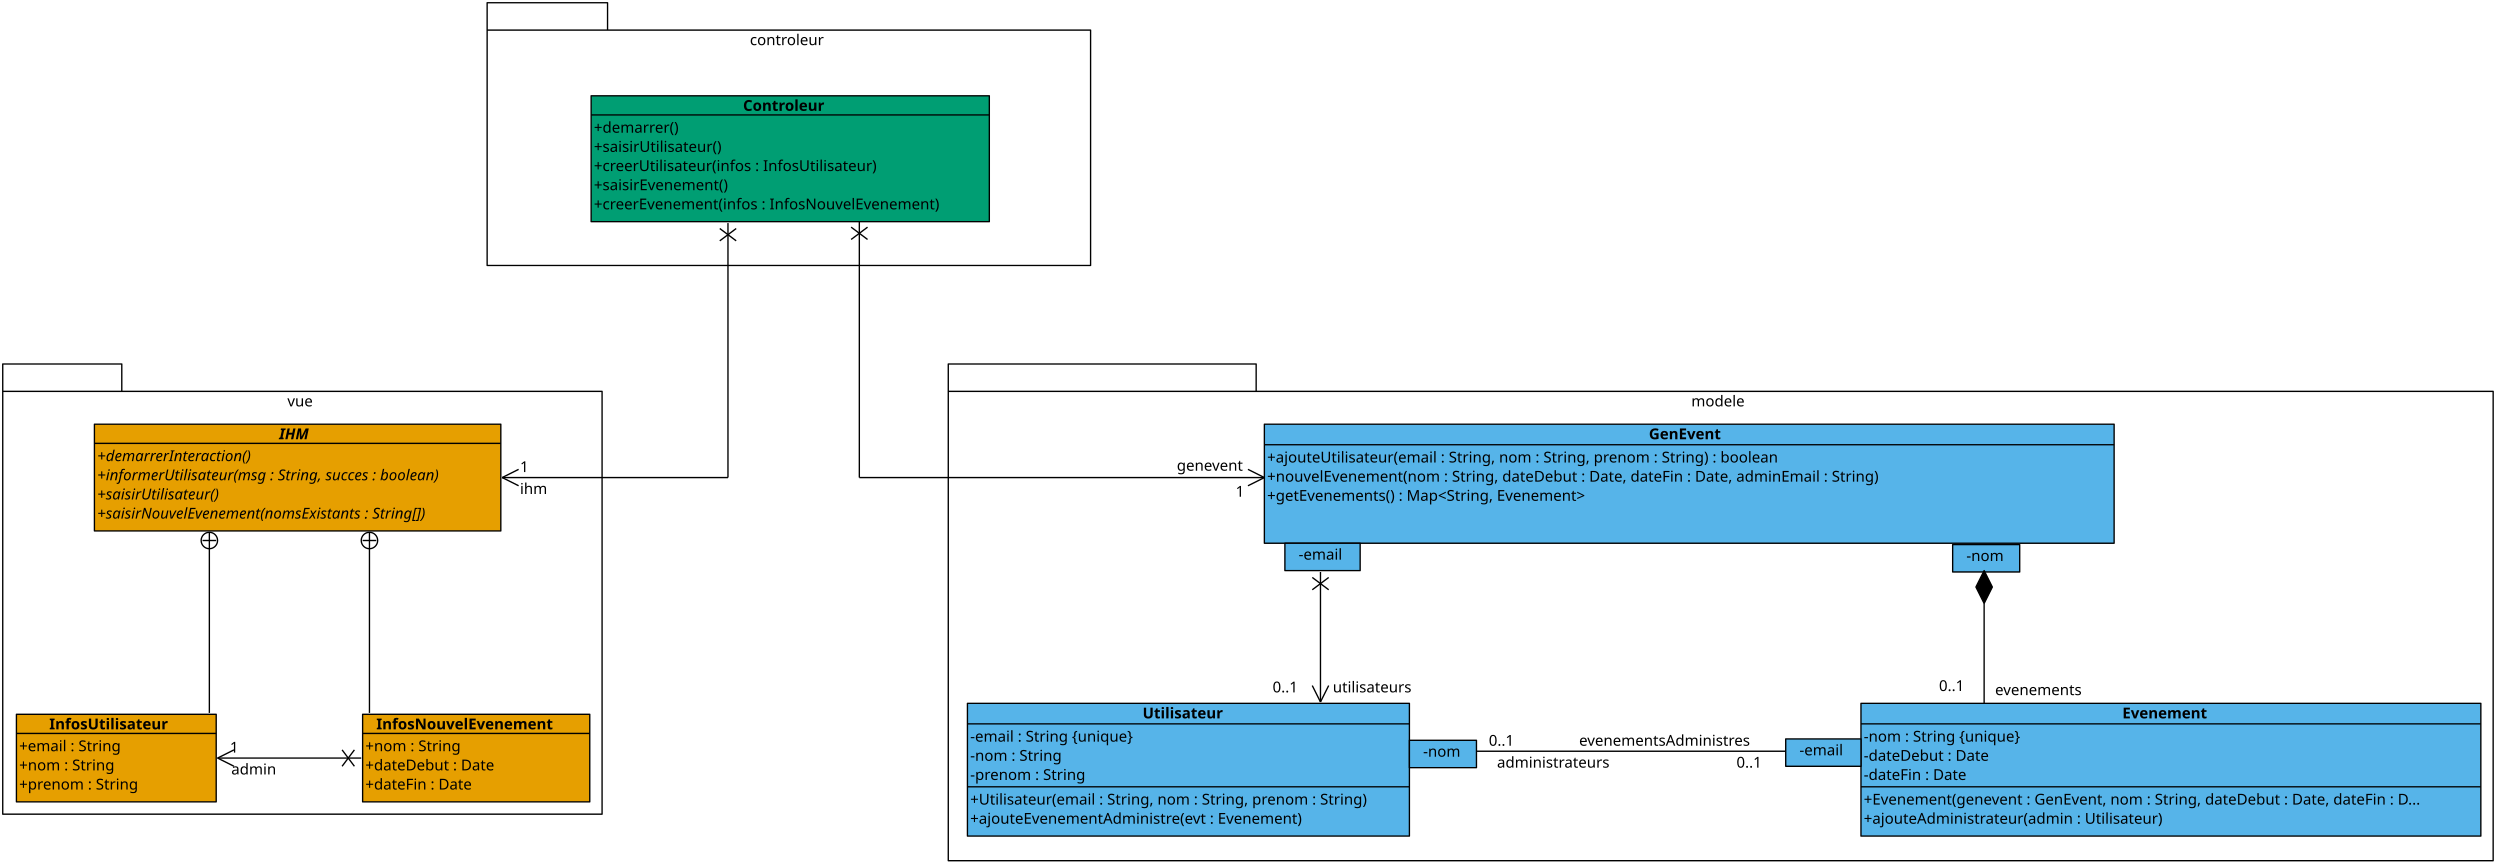
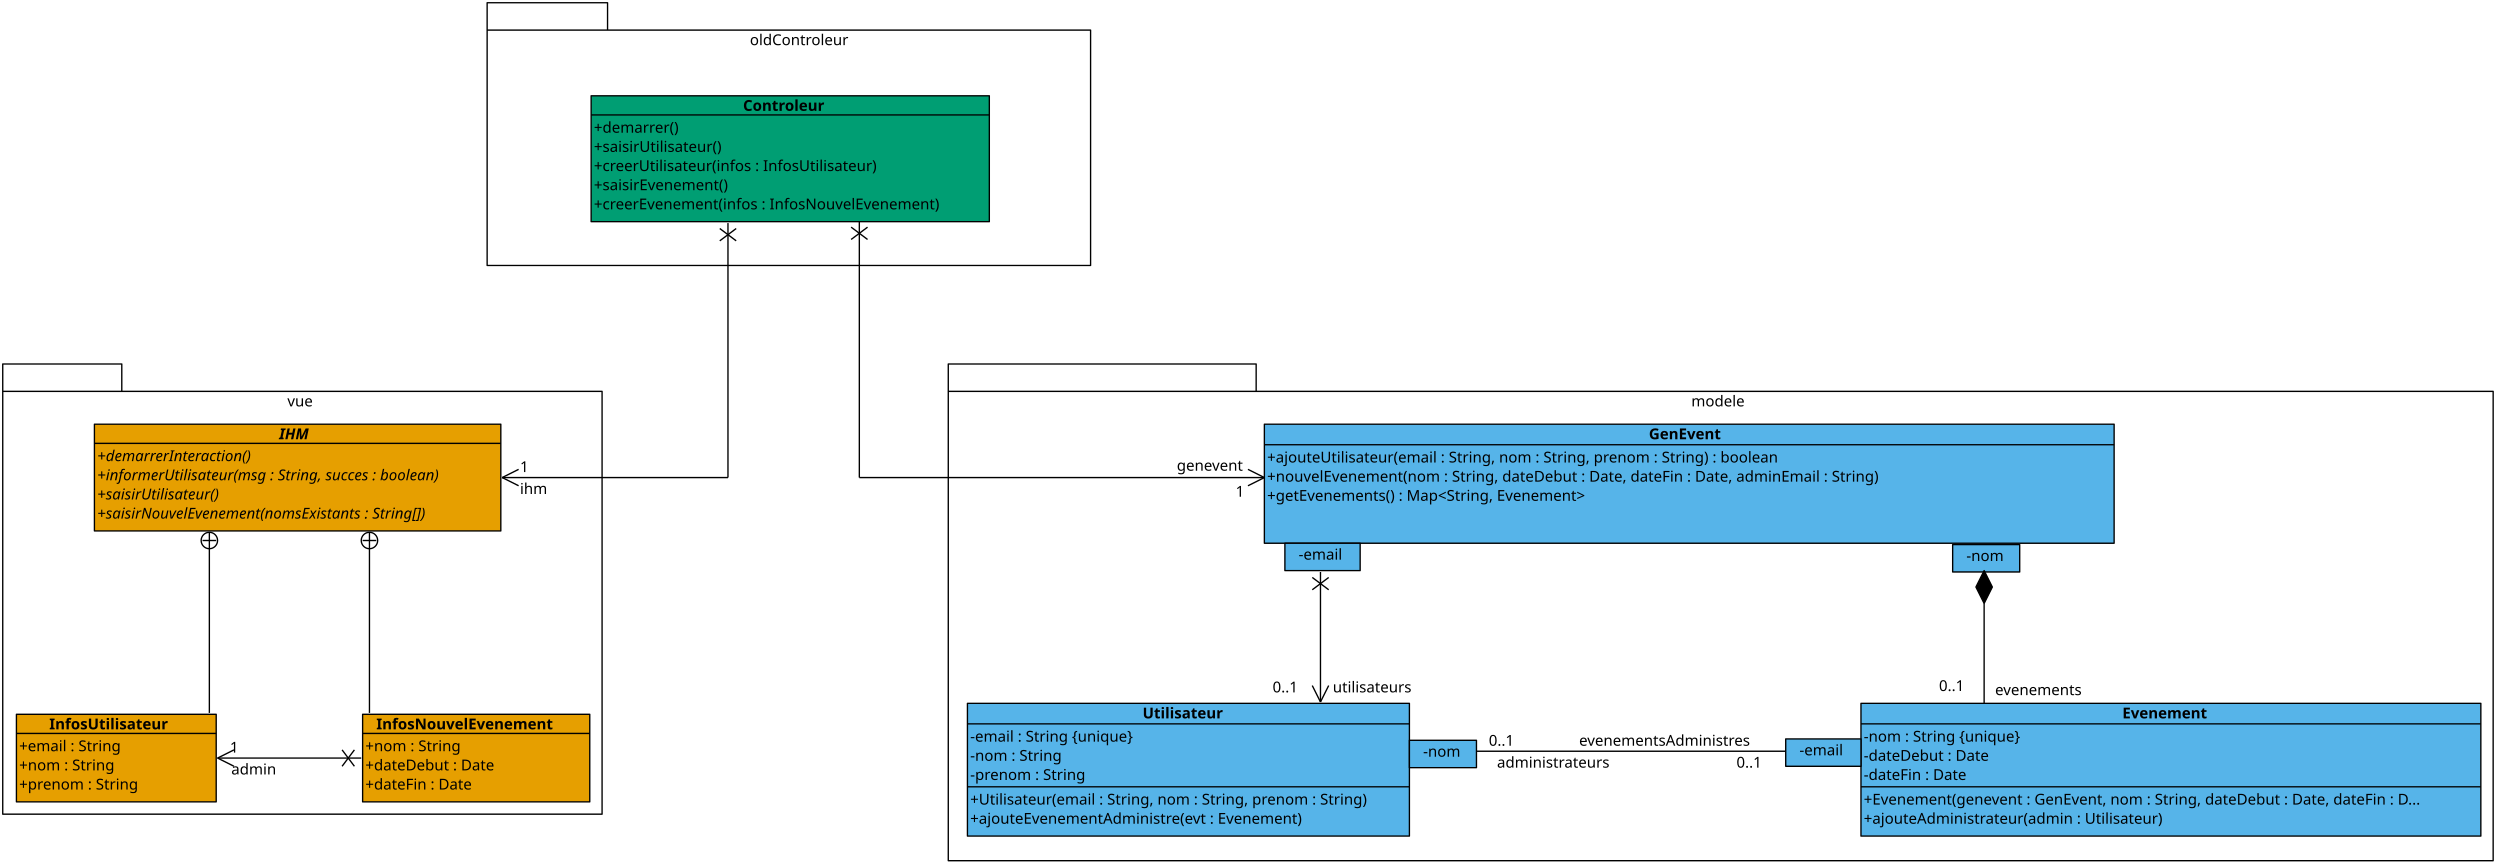
<svg xmlns="http://www.w3.org/2000/svg" fill-opacity="0" color-rendering="auto" color-interpolation="auto" text-rendering="auto" stroke="rgb(0,0,0)" stroke-linecap="square" width="1827" stroke-miterlimit="10" shape-rendering="auto" stroke-opacity="0" fill="rgb(0,0,0)" stroke-dasharray="none" font-weight="normal" stroke-width="1" height="634" font-family="'Dialog'" font-style="normal" stroke-linejoin="miter" font-size="12px" stroke-dashoffset="0" image-rendering="auto">
  <defs id="genericDefs" />
  <g>
    <defs id="defs1">
      <clipPath clipPathUnits="userSpaceOnUse" id="clipPath1">
        <path d="M-7 -7 L1141 -7 L1141 375 L-7 375 L-7 -7 Z" />
      </clipPath>
      <clipPath clipPathUnits="userSpaceOnUse" id="clipPath2">
        <path d="M0 0 L0 344 L1130 344 L1130 0 Z" />
      </clipPath>
      <clipPath clipPathUnits="userSpaceOnUse" id="clipPath3">
        <path d="M-7 -7 L632 -7 L632 98 L-7 98 L-7 -7 Z" />
      </clipPath>
      <clipPath clipPathUnits="userSpaceOnUse" id="clipPath4">
        <path d="M0 0 L0 72 L621 72 L621 0 Z" />
      </clipPath>
      <clipPath clipPathUnits="userSpaceOnUse" id="clipPath5">
        <path d="M0 0 L0 15 L622 15 L622 0 Z" />
      </clipPath>
      <clipPath clipPathUnits="userSpaceOnUse" id="clipPath6">
        <path d="M-7 -7 L334 -7 L334 108 L-7 108 L-7 -7 Z" />
      </clipPath>
      <clipPath clipPathUnits="userSpaceOnUse" id="clipPath7">
        <path d="M0 0 L0 82 L323 82 L323 0 Z" />
      </clipPath>
      <clipPath clipPathUnits="userSpaceOnUse" id="clipPath8">
        <path d="M0 0 L0 15 L324 15 L324 0 Z" />
      </clipPath>
      <clipPath clipPathUnits="userSpaceOnUse" id="clipPath9">
        <path d="M-7 -7 L464 -7 L464 108 L-7 108 L-7 -7 Z" />
      </clipPath>
      <clipPath clipPathUnits="userSpaceOnUse" id="clipPath10">
        <path d="M0 0 L0 82 L453 82 L453 0 Z" />
      </clipPath>
      <clipPath clipPathUnits="userSpaceOnUse" id="clipPath11">
        <path d="M0 0 L0 15 L454 15 L454 0 Z" />
      </clipPath>
      <clipPath clipPathUnits="userSpaceOnUse" id="clipPath12">
        <path d="M-7 -7 L60 -7 L60 31 L-7 31 L-7 -7 Z" />
      </clipPath>
      <clipPath clipPathUnits="userSpaceOnUse" id="clipPath13">
        <path d="M0 0 L0 18 L47 18 L47 0 Z" />
      </clipPath>
      <clipPath clipPathUnits="userSpaceOnUse" id="clipPath14">
        <path d="M-7 -7 L66 -7 L66 31 L-7 31 L-7 -7 Z" />
      </clipPath>
      <clipPath clipPathUnits="userSpaceOnUse" id="clipPath15">
        <path d="M0 0 L0 18 L53 18 L53 0 Z" />
      </clipPath>
      <clipPath clipPathUnits="userSpaceOnUse" id="clipPath16">
        <path d="M-7 -7 L450 -7 L450 341 L-7 341 L-7 -7 Z" />
      </clipPath>
      <clipPath clipPathUnits="userSpaceOnUse" id="clipPath17">
        <path d="M0 0 L0 310 L439 310 L439 0 Z" />
      </clipPath>
      <clipPath clipPathUnits="userSpaceOnUse" id="clipPath18">
        <path d="M-7 -7 L308 -7 L308 89 L-7 89 L-7 -7 Z" />
      </clipPath>
      <clipPath clipPathUnits="userSpaceOnUse" id="clipPath19">
        <path d="M0 0 L0 64 L297 64 L297 0 Z" />
      </clipPath>
      <clipPath clipPathUnits="userSpaceOnUse" id="clipPath20">
        <path d="M0 0 L0 14 L297 14 L297 0 Z" />
      </clipPath>
      <clipPath clipPathUnits="userSpaceOnUse" id="clipPath21">
        <path d="M-7 -7 L453 -7 L453 204 L-7 204 L-7 -7 Z" />
      </clipPath>
      <clipPath clipPathUnits="userSpaceOnUse" id="clipPath22">
        <path d="M0 0 L0 173 L442 173 L442 0 Z" />
      </clipPath>
      <clipPath clipPathUnits="userSpaceOnUse" id="clipPath23">
        <path d="M-7 -7 L157 -7 L157 75 L-7 75 L-7 -7 Z" />
      </clipPath>
      <clipPath clipPathUnits="userSpaceOnUse" id="clipPath24">
        <path d="M0 0 L0 50 L146 50 L146 0 Z" />
      </clipPath>
      <clipPath clipPathUnits="userSpaceOnUse" id="clipPath25">
        <path d="M0 0 L0 14 L146 14 L146 0 Z" />
      </clipPath>
      <clipPath clipPathUnits="userSpaceOnUse" id="clipPath26">
        <path d="M-7 -7 L177 -7 L177 75 L-7 75 L-7 -7 Z" />
      </clipPath>
      <clipPath clipPathUnits="userSpaceOnUse" id="clipPath27">
        <path d="M0 0 L0 50 L166 50 L166 0 Z" />
      </clipPath>
      <clipPath clipPathUnits="userSpaceOnUse" id="clipPath28">
        <path d="M0 0 L0 14 L166 14 L166 0 Z" />
      </clipPath>
      <clipPath clipPathUnits="userSpaceOnUse" id="clipPath29">
        <path d="M-7 -7 L302 -7 L302 103 L-7 103 L-7 -7 Z" />
      </clipPath>
      <clipPath clipPathUnits="userSpaceOnUse" id="clipPath30">
        <path d="M0 0 L0 78 L291 78 L291 0 Z" />
      </clipPath>
      <clipPath clipPathUnits="userSpaceOnUse" id="clipPath31">
        <path d="M0 0 L0 14 L291 14 L291 0 Z" />
      </clipPath>
      <clipPath clipPathUnits="userSpaceOnUse" id="clipPath32">
        <path d="M-7 -7 L93 -7 L93 93 L-7 93 L-7 -7 Z" />
      </clipPath>
      <clipPath clipPathUnits="userSpaceOnUse" id="clipPath33">
        <path d="M0 0 L0 82 L82 82 L82 0 Z" />
      </clipPath>
      <clipPath clipPathUnits="userSpaceOnUse" id="clipPath34">
        <path d="M-7 -7 L53 -7 L53 53 L-7 53 L-7 -7 Z" />
      </clipPath>
      <clipPath clipPathUnits="userSpaceOnUse" id="clipPath35">
        <path d="M0 0 L0 42 L42 42 L42 0 Z" />
      </clipPath>
      <clipPath clipPathUnits="userSpaceOnUse" id="clipPath36">
        <path d="M-7 -7 L67 -7 L67 67 L-7 67 L-7 -7 Z" />
      </clipPath>
      <clipPath clipPathUnits="userSpaceOnUse" id="clipPath37">
        <path d="M0 0 L0 56 L56 56 L56 0 Z" />
      </clipPath>
      <clipPath clipPathUnits="userSpaceOnUse" id="clipPath38">
        <path d="M-7 -7 L51 -7 L51 51 L-7 51 L-7 -7 Z" />
      </clipPath>
      <clipPath clipPathUnits="userSpaceOnUse" id="clipPath39">
        <path d="M0 0 L0 40 L40 40 L40 0 Z" />
      </clipPath>
      <clipPath clipPathUnits="userSpaceOnUse" id="clipPath40">
        <path d="M-7 -7 L119 -7 L119 119 L-7 119 L-7 -7 Z" />
      </clipPath>
      <clipPath clipPathUnits="userSpaceOnUse" id="clipPath41">
        <path d="M0 0 L0 108 L108 108 L108 0 Z" />
      </clipPath>
      <clipPath clipPathUnits="userSpaceOnUse" id="clipPath42">
        <path d="M-7 -7 L165 -7 L165 25 L-7 25 L-7 -7 Z" />
      </clipPath>
      <clipPath clipPathUnits="userSpaceOnUse" id="clipPath43">
        <path d="M0 0 L0 14 L154 14 L154 0 Z" />
      </clipPath>
      <clipPath clipPathUnits="userSpaceOnUse" id="clipPath44">
        <path d="M-7 -7 L99 -7 L99 99 L-7 99 L-7 -7 Z" />
      </clipPath>
      <clipPath clipPathUnits="userSpaceOnUse" id="clipPath45">
        <path d="M0 0 L0 88 L88 88 L88 0 Z" />
      </clipPath>
      <clipPath clipPathUnits="userSpaceOnUse" id="clipPath46">
        <path d="M-7 -7 L84 -7 L84 25 L-7 25 L-7 -7 Z" />
      </clipPath>
      <clipPath clipPathUnits="userSpaceOnUse" id="clipPath47">
        <path d="M0 0 L0 14 L73 14 L73 0 Z" />
      </clipPath>
      <clipPath clipPathUnits="userSpaceOnUse" id="clipPath48">
        <path d="M-7 -7 L38 -7 L38 25 L-7 25 L-7 -7 Z" />
      </clipPath>
      <clipPath clipPathUnits="userSpaceOnUse" id="clipPath49">
        <path d="M0 0 L0 14 L27 14 L27 0 Z" />
      </clipPath>
      <clipPath clipPathUnits="userSpaceOnUse" id="clipPath50">
        <path d="M0 0 L341 0 L341 115 L0 115 L0 0 Z" />
      </clipPath>
      <clipPath clipPathUnits="userSpaceOnUse" id="clipPath51">
        <path d="M0 0 L0 115 L341 115 L341 0 Z" />
      </clipPath>
      <clipPath clipPathUnits="userSpaceOnUse" id="clipPath52">
        <path d="M0 0 L104 0 L104 199 L0 199 L0 0 Z" />
      </clipPath>
      <clipPath clipPathUnits="userSpaceOnUse" id="clipPath53">
        <path d="M0 0 L0 199 L104 199 L104 0 Z" />
      </clipPath>
      <clipPath clipPathUnits="userSpaceOnUse" id="clipPath54">
        <path d="M0 0 L115 0 L115 211 L0 211 L0 0 Z" />
      </clipPath>
      <clipPath clipPathUnits="userSpaceOnUse" id="clipPath55">
        <path d="M0 0 L0 211 L115 211 L115 0 Z" />
      </clipPath>
      <clipPath clipPathUnits="userSpaceOnUse" id="clipPath56">
        <path d="M0 0 L104 0 L104 236 L0 236 L0 0 Z" />
      </clipPath>
      <clipPath clipPathUnits="userSpaceOnUse" id="clipPath57">
        <path d="M0 0 L0 236 L104 236 L104 0 Z" />
      </clipPath>
      <clipPath clipPathUnits="userSpaceOnUse" id="clipPath58">
        <path d="M0 0 L209 0 L209 104 L0 104 L0 0 Z" />
      </clipPath>
      <clipPath clipPathUnits="userSpaceOnUse" id="clipPath59">
        <path d="M0 0 L0 104 L209 104 L209 0 Z" />
      </clipPath>
      <clipPath clipPathUnits="userSpaceOnUse" id="clipPath60">
        <path d="M0 0 L269 0 L269 290 L0 290 L0 0 Z" />
      </clipPath>
      <clipPath clipPathUnits="userSpaceOnUse" id="clipPath61">
        <path d="M0 0 L0 290 L269 290 L269 0 Z" />
      </clipPath>
      <clipPath clipPathUnits="userSpaceOnUse" id="clipPath62">
        <path d="M0 0 L411 0 L411 301 L0 301 L0 0 Z" />
      </clipPath>
      <clipPath clipPathUnits="userSpaceOnUse" id="clipPath63">
        <path d="M0 0 L0 301 L411 301 L411 0 Z" />
      </clipPath>
    </defs>
    <g stroke-linecap="butt" font-size="11px" transform="translate(693,266)" fill-opacity="1" fill="black" text-rendering="geometricPrecision" image-rendering="optimizeQuality" font-family="sans-serif" stroke-linejoin="round" stroke="black" stroke-opacity="1" stroke-miterlimit="0">
      <path fill="none" d="M0 20 L1129 20 L1129 363 L0 363 L0 0 L225 0 L225 20" clip-path="url(#clipPath1)" />
    </g>
    <g font-size="11px" transform="translate(693,286)" fill-opacity="1" fill="black" text-rendering="geometricPrecision" image-rendering="optimizeQuality" font-family="sans-serif" stroke="black" stroke-opacity="1">
      <text x="543" xml:space="preserve" y="11" clip-path="url(#clipPath2)" stroke="none">modele</text>
    </g>
    <g font-size="11px" transform="translate(924,310)" fill-opacity="1" fill="rgb(86,180,233)" text-rendering="geometricPrecision" image-rendering="optimizeQuality" font-family="sans-serif" stroke="rgb(86,180,233)" font-weight="bold" stroke-opacity="1">
      <rect x="0" width="621" height="87" y="0" clip-path="url(#clipPath3)" stroke="none" />
    </g>
    <g fill-opacity="1" text-rendering="geometricPrecision" stroke="black" stroke-linecap="butt" transform="translate(924,310)" stroke-miterlimit="0" stroke-opacity="1" fill="black" font-weight="bold" font-family="sans-serif" stroke-linejoin="round" font-size="11px" image-rendering="optimizeQuality">
      <rect fill="none" x="0" width="621" height="87" y="0" clip-path="url(#clipPath3)" />
      <line y2="15" fill="none" x1="0" clip-path="url(#clipPath3)" x2="621" y1="15" />
    </g>
    <g font-size="11px" transform="matrix(1,0,0,1,924,325)" fill-opacity="1" fill="black" text-rendering="geometricPrecision" image-rendering="optimizeQuality" font-family="sans-serif" stroke="black" stroke-opacity="1">
      <text x="2" xml:space="preserve" y="13" clip-path="url(#clipPath4)" stroke="none">+ajouteUtilisateur(email : String, nom : String, prenom : String) : boolean</text>
    </g>
    <g font-size="11px" transform="matrix(1,0,0,1,924,325)" fill-opacity="1" fill="black" text-rendering="geometricPrecision" image-rendering="optimizeQuality" font-family="sans-serif" stroke="black" stroke-opacity="1">
      <text x="2" xml:space="preserve" y="27" clip-path="url(#clipPath4)" stroke="none">+nouvelEvenement(nom : String, dateDebut : Date, dateFin : Date, adminEmail : String)</text>
    </g>
    <g font-size="11px" transform="matrix(1,0,0,1,924,325)" fill-opacity="1" fill="black" text-rendering="geometricPrecision" image-rendering="optimizeQuality" font-family="sans-serif" stroke="black" stroke-opacity="1">
      <text x="2" xml:space="preserve" y="41" clip-path="url(#clipPath4)" stroke="none">+getEvenements() : Map&lt;String, Evenement&gt;</text>
    </g>
    <g font-size="11px" transform="translate(924,310)" fill-opacity="1" fill="black" text-rendering="geometricPrecision" image-rendering="optimizeQuality" font-family="sans-serif" stroke="black" font-weight="bold" stroke-opacity="1">
      <text x="281" xml:space="preserve" y="11" clip-path="url(#clipPath5)" stroke="none">GenEvent</text>
    </g>
    <g font-size="11px" transform="translate(707,514)" fill-opacity="1" fill="rgb(86,180,233)" text-rendering="geometricPrecision" image-rendering="optimizeQuality" font-family="sans-serif" stroke="rgb(86,180,233)" font-weight="bold" stroke-opacity="1">
      <rect x="0" width="323" height="97" y="0" clip-path="url(#clipPath6)" stroke="none" />
    </g>
    <g fill-opacity="1" text-rendering="geometricPrecision" stroke="black" stroke-linecap="butt" transform="translate(707,514)" stroke-miterlimit="0" stroke-opacity="1" fill="black" font-weight="bold" font-family="sans-serif" stroke-linejoin="round" font-size="11px" image-rendering="optimizeQuality">
      <rect fill="none" x="0" width="323" height="97" y="0" clip-path="url(#clipPath6)" />
      <line y2="15" fill="none" x1="0" clip-path="url(#clipPath6)" x2="323" y1="15" />
    </g>
    <g font-size="11px" transform="matrix(1,0,0,1,707,529)" fill-opacity="1" fill="black" text-rendering="geometricPrecision" image-rendering="optimizeQuality" font-family="sans-serif" stroke="black" stroke-opacity="1">
      <text x="2" xml:space="preserve" y="13" clip-path="url(#clipPath7)" stroke="none">-email : String {unique}</text>
    </g>
    <g font-size="11px" transform="matrix(1,0,0,1,707,529)" fill-opacity="1" fill="black" text-rendering="geometricPrecision" image-rendering="optimizeQuality" font-family="sans-serif" stroke="black" stroke-opacity="1">
      <text x="2" xml:space="preserve" y="27" clip-path="url(#clipPath7)" stroke="none">-nom : String</text>
    </g>
    <g font-size="11px" transform="matrix(1,0,0,1,707,529)" fill-opacity="1" fill="black" text-rendering="geometricPrecision" image-rendering="optimizeQuality" font-family="sans-serif" stroke="black" stroke-opacity="1">
      <text x="2" xml:space="preserve" y="41" clip-path="url(#clipPath7)" stroke="none">-prenom : String</text>
      <line stroke-linecap="butt" clip-path="url(#clipPath7)" fill="none" x1="0" x2="323" y1="46" y2="46" stroke-linejoin="bevel" stroke-miterlimit="0" />
    </g>
    <g font-size="11px" transform="matrix(1,0,0,1,707,529)" fill-opacity="1" fill="black" text-rendering="geometricPrecision" image-rendering="optimizeQuality" font-family="sans-serif" stroke="black" stroke-opacity="1">
      <text x="2" xml:space="preserve" y="59" clip-path="url(#clipPath7)" stroke="none">+Utilisateur(email : String, nom : String, prenom : String)</text>
    </g>
    <g font-size="11px" transform="matrix(1,0,0,1,707,529)" fill-opacity="1" fill="black" text-rendering="geometricPrecision" image-rendering="optimizeQuality" font-family="sans-serif" stroke="black" stroke-opacity="1">
      <text x="2" xml:space="preserve" y="73" clip-path="url(#clipPath7)" stroke="none">+ajouteEvenementAdministre(evt : Evenement)</text>
    </g>
    <g font-size="11px" transform="translate(707,514)" fill-opacity="1" fill="black" text-rendering="geometricPrecision" image-rendering="optimizeQuality" font-family="sans-serif" stroke="black" font-weight="bold" stroke-opacity="1">
      <text x="128" xml:space="preserve" y="11" clip-path="url(#clipPath8)" stroke="none">Utilisateur</text>
    </g>
    <g font-size="11px" transform="translate(1360,514)" fill-opacity="1" fill="rgb(86,180,233)" text-rendering="geometricPrecision" image-rendering="optimizeQuality" font-family="sans-serif" stroke="rgb(86,180,233)" font-weight="bold" stroke-opacity="1">
      <rect x="0" width="453" height="97" y="0" clip-path="url(#clipPath9)" stroke="none" />
    </g>
    <g fill-opacity="1" text-rendering="geometricPrecision" stroke="black" stroke-linecap="butt" transform="translate(1360,514)" stroke-miterlimit="0" stroke-opacity="1" fill="black" font-weight="bold" font-family="sans-serif" stroke-linejoin="round" font-size="11px" image-rendering="optimizeQuality">
      <rect fill="none" x="0" width="453" height="97" y="0" clip-path="url(#clipPath9)" />
      <line y2="15" fill="none" x1="0" clip-path="url(#clipPath9)" x2="453" y1="15" />
    </g>
    <g font-size="11px" transform="matrix(1,0,0,1,1360,529)" fill-opacity="1" fill="black" text-rendering="geometricPrecision" image-rendering="optimizeQuality" font-family="sans-serif" stroke="black" stroke-opacity="1">
      <text x="2" xml:space="preserve" y="13" clip-path="url(#clipPath10)" stroke="none">-nom : String {unique}</text>
    </g>
    <g font-size="11px" transform="matrix(1,0,0,1,1360,529)" fill-opacity="1" fill="black" text-rendering="geometricPrecision" image-rendering="optimizeQuality" font-family="sans-serif" stroke="black" stroke-opacity="1">
      <text x="2" xml:space="preserve" y="27" clip-path="url(#clipPath10)" stroke="none">-dateDebut : Date</text>
    </g>
    <g font-size="11px" transform="matrix(1,0,0,1,1360,529)" fill-opacity="1" fill="black" text-rendering="geometricPrecision" image-rendering="optimizeQuality" font-family="sans-serif" stroke="black" stroke-opacity="1">
      <text x="2" xml:space="preserve" y="41" clip-path="url(#clipPath10)" stroke="none">-dateFin : Date</text>
      <line stroke-linecap="butt" clip-path="url(#clipPath10)" fill="none" x1="0" x2="453" y1="46" y2="46" stroke-linejoin="bevel" stroke-miterlimit="0" />
    </g>
    <g font-size="11px" transform="matrix(1,0,0,1,1360,529)" fill-opacity="1" fill="black" text-rendering="geometricPrecision" image-rendering="optimizeQuality" font-family="sans-serif" stroke="black" stroke-opacity="1">
      <text x="2" xml:space="preserve" y="59" clip-path="url(#clipPath10)" stroke="none">+Evenement(genevent : GenEvent, nom : String, dateDebut : Date, dateFin : D...</text>
    </g>
    <g font-size="11px" transform="matrix(1,0,0,1,1360,529)" fill-opacity="1" fill="black" text-rendering="geometricPrecision" image-rendering="optimizeQuality" font-family="sans-serif" stroke="black" stroke-opacity="1">
      <text x="2" xml:space="preserve" y="73" clip-path="url(#clipPath10)" stroke="none">+ajouteAdministrateur(admin : Utilisateur)</text>
    </g>
    <g font-size="11px" transform="translate(1360,514)" fill-opacity="1" fill="black" text-rendering="geometricPrecision" image-rendering="optimizeQuality" font-family="sans-serif" stroke="black" font-weight="bold" stroke-opacity="1">
      <text x="191" xml:space="preserve" y="11" clip-path="url(#clipPath11)" stroke="none">Evenement</text>
    </g>
    <g font-size="11px" transform="translate(1030,541)" fill-opacity="1" fill="rgb(86,180,233)" text-rendering="geometricPrecision" image-rendering="optimizeQuality" font-family="sans-serif" stroke="rgb(86,180,233)" stroke-opacity="1">
      <rect x="0" width="49" height="20" y="0" clip-path="url(#clipPath12)" stroke="none" />
    </g>
    <g stroke-linecap="butt" font-size="11px" transform="translate(1030,541)" fill-opacity="1" fill="black" text-rendering="geometricPrecision" image-rendering="optimizeQuality" font-family="sans-serif" stroke-linejoin="round" stroke="black" stroke-opacity="1" stroke-miterlimit="0">
      <rect fill="none" x="0" width="49" height="20" y="0" clip-path="url(#clipPath12)" />
    </g>
    <g font-size="11px" transform="translate(1031,542)" fill-opacity="1" fill="black" text-rendering="geometricPrecision" image-rendering="optimizeQuality" font-family="sans-serif" stroke="black" stroke-opacity="1">
      <text x="9" xml:space="preserve" y="11" clip-path="url(#clipPath13)" stroke="none">-nom</text>
    </g>
    <g font-size="11px" transform="translate(1305,540)" fill-opacity="1" fill="rgb(86,180,233)" text-rendering="geometricPrecision" image-rendering="optimizeQuality" font-family="sans-serif" stroke="rgb(86,180,233)" stroke-opacity="1">
      <rect x="0" width="55" height="20" y="0" clip-path="url(#clipPath14)" stroke="none" />
    </g>
    <g stroke-linecap="butt" font-size="11px" transform="translate(1305,540)" fill-opacity="1" fill="black" text-rendering="geometricPrecision" image-rendering="optimizeQuality" font-family="sans-serif" stroke-linejoin="round" stroke="black" stroke-opacity="1" stroke-miterlimit="0">
      <rect fill="none" x="0" width="55" height="20" y="0" clip-path="url(#clipPath14)" />
    </g>
    <g font-size="11px" transform="translate(1306,541)" fill-opacity="1" fill="black" text-rendering="geometricPrecision" image-rendering="optimizeQuality" font-family="sans-serif" stroke="black" stroke-opacity="1">
      <text x="9" xml:space="preserve" y="11" clip-path="url(#clipPath15)" stroke="none">-email</text>
    </g>
    <g font-size="11px" transform="translate(939,397)" fill-opacity="1" fill="rgb(86,180,233)" text-rendering="geometricPrecision" image-rendering="optimizeQuality" font-family="sans-serif" stroke="rgb(86,180,233)" stroke-opacity="1">
      <rect x="0" width="55" height="20" y="0" clip-path="url(#clipPath14)" stroke="none" />
    </g>
    <g stroke-linecap="butt" font-size="11px" transform="translate(939,397)" fill-opacity="1" fill="black" text-rendering="geometricPrecision" image-rendering="optimizeQuality" font-family="sans-serif" stroke-linejoin="round" stroke="black" stroke-opacity="1" stroke-miterlimit="0">
      <rect fill="none" x="0" width="55" height="20" y="0" clip-path="url(#clipPath14)" />
    </g>
    <g font-size="11px" transform="translate(940,398)" fill-opacity="1" fill="black" text-rendering="geometricPrecision" image-rendering="optimizeQuality" font-family="sans-serif" stroke="black" stroke-opacity="1">
      <text x="9" xml:space="preserve" y="11" clip-path="url(#clipPath15)" stroke="none">-email</text>
    </g>
    <g stroke-linecap="butt" font-size="11px" transform="translate(2,266)" fill-opacity="1" fill="black" text-rendering="geometricPrecision" image-rendering="optimizeQuality" font-family="sans-serif" stroke-linejoin="round" stroke="black" stroke-opacity="1" stroke-miterlimit="0">
      <path fill="none" d="M0 20 L438 20 L438 329 L0 329 L0 0 L87 0 L87 20" clip-path="url(#clipPath16)" />
    </g>
    <g font-size="11px" transform="translate(2,286)" fill-opacity="1" fill="black" text-rendering="geometricPrecision" image-rendering="optimizeQuality" font-family="sans-serif" stroke="black" stroke-opacity="1">
      <text x="208" xml:space="preserve" y="11" clip-path="url(#clipPath17)" stroke="none">vue</text>
    </g>
    <g font-size="11px" transform="translate(1427,398)" fill-opacity="1" fill="rgb(86,180,233)" text-rendering="geometricPrecision" image-rendering="optimizeQuality" font-family="sans-serif" stroke="rgb(86,180,233)" stroke-opacity="1">
      <rect x="0" width="49" height="20" y="0" clip-path="url(#clipPath12)" stroke="none" />
    </g>
    <g stroke-linecap="butt" font-size="11px" transform="translate(1427,398)" fill-opacity="1" fill="black" text-rendering="geometricPrecision" image-rendering="optimizeQuality" font-family="sans-serif" stroke-linejoin="round" stroke="black" stroke-opacity="1" stroke-miterlimit="0">
      <rect fill="none" x="0" width="49" height="20" y="0" clip-path="url(#clipPath12)" />
    </g>
    <g font-size="11px" transform="translate(1428,399)" fill-opacity="1" fill="black" text-rendering="geometricPrecision" image-rendering="optimizeQuality" font-family="sans-serif" stroke="black" stroke-opacity="1">
      <text x="9" xml:space="preserve" y="11" clip-path="url(#clipPath13)" stroke="none">-nom</text>
    </g>
    <g font-size="11px" transform="translate(69,310)" fill-opacity="1" fill="rgb(230,159,0)" text-rendering="geometricPrecision" image-rendering="optimizeQuality" font-family="sans-serif" stroke="rgb(230,159,0)" font-weight="bold" stroke-opacity="1">
      <rect x="0" width="297" height="78" y="0" clip-path="url(#clipPath18)" stroke="none" />
    </g>
    <g fill-opacity="1" text-rendering="geometricPrecision" stroke="black" stroke-linecap="butt" transform="translate(69,310)" stroke-miterlimit="0" stroke-opacity="1" fill="black" font-weight="bold" font-family="sans-serif" stroke-linejoin="round" font-size="11px" image-rendering="optimizeQuality">
      <rect fill="none" x="0" width="297" height="78" y="0" clip-path="url(#clipPath18)" />
      <line y2="14" fill="none" x1="0" clip-path="url(#clipPath18)" x2="297" y1="14" />
    </g>
    <g font-size="11px" transform="matrix(1,0,0,1,69,324)" fill-opacity="1" fill="black" text-rendering="geometricPrecision" image-rendering="optimizeQuality" font-family="sans-serif" font-style="italic" stroke="black" stroke-opacity="1">
      <text x="2" xml:space="preserve" y="13" clip-path="url(#clipPath19)" stroke="none">+demarrerInteraction()</text>
    </g>
    <g font-size="11px" transform="matrix(1,0,0,1,69,324)" fill-opacity="1" fill="black" text-rendering="geometricPrecision" image-rendering="optimizeQuality" font-family="sans-serif" font-style="italic" stroke="black" stroke-opacity="1">
      <text x="2" xml:space="preserve" y="27" clip-path="url(#clipPath19)" stroke="none">+informerUtilisateur(msg : String, succes : boolean)</text>
    </g>
    <g font-size="11px" transform="matrix(1,0,0,1,69,324)" fill-opacity="1" fill="black" text-rendering="geometricPrecision" image-rendering="optimizeQuality" font-family="sans-serif" font-style="italic" stroke="black" stroke-opacity="1">
      <text x="2" xml:space="preserve" y="41" clip-path="url(#clipPath19)" stroke="none">+saisirUtilisateur()</text>
    </g>
    <g font-size="11px" transform="matrix(1,0,0,1,69,324)" fill-opacity="1" fill="black" text-rendering="geometricPrecision" image-rendering="optimizeQuality" font-family="sans-serif" font-style="italic" stroke="black" stroke-opacity="1">
      <text x="2" xml:space="preserve" y="55" clip-path="url(#clipPath19)" stroke="none">+saisirNouvelEvenement(nomsExistants : String[])</text>
    </g>
    <g font-size="11px" transform="translate(69,310)" fill-opacity="1" fill="black" text-rendering="geometricPrecision" image-rendering="optimizeQuality" font-family="sans-serif" font-style="italic" stroke="black" font-weight="bold" stroke-opacity="1">
      <text x="135" xml:space="preserve" y="11" clip-path="url(#clipPath20)" stroke="none">IHM</text>
    </g>
    <g stroke-linecap="butt" font-size="11px" transform="translate(356,2)" fill-opacity="1" fill="black" text-rendering="geometricPrecision" image-rendering="optimizeQuality" font-family="sans-serif" stroke-linejoin="round" stroke="black" stroke-opacity="1" stroke-miterlimit="0">
      <path fill="none" d="M0 20 L441 20 L441 192 L0 192 L0 0 L88 0 L88 20" clip-path="url(#clipPath21)" />
    </g>
    <g font-size="11px" transform="translate(356,22)" fill-opacity="1" fill="black" text-rendering="geometricPrecision" image-rendering="optimizeQuality" font-family="sans-serif" stroke="black" stroke-opacity="1">
-       <text x="192" xml:space="preserve" y="11" clip-path="url(#clipPath22)" stroke="none">controleur</text>
+       <text x="192" xml:space="preserve" y="11" clip-path="url(#clipPath22)" stroke="none">oldControleur</text>
    </g>
    <g font-size="11px" transform="translate(12,522)" fill-opacity="1" fill="rgb(230,159,0)" text-rendering="geometricPrecision" image-rendering="optimizeQuality" font-family="sans-serif" stroke="rgb(230,159,0)" font-weight="bold" stroke-opacity="1">
      <rect x="0" width="146" height="64" y="0" clip-path="url(#clipPath23)" stroke="none" />
    </g>
    <g fill-opacity="1" text-rendering="geometricPrecision" stroke="black" stroke-linecap="butt" transform="translate(12,522)" stroke-miterlimit="0" stroke-opacity="1" fill="black" font-weight="bold" font-family="sans-serif" stroke-linejoin="round" font-size="11px" image-rendering="optimizeQuality">
      <rect fill="none" x="0" width="146" height="64" y="0" clip-path="url(#clipPath23)" />
      <line y2="14" fill="none" x1="0" clip-path="url(#clipPath23)" x2="146" y1="14" />
    </g>
    <g font-size="11px" transform="matrix(1,0,0,1,12,536)" fill-opacity="1" fill="black" text-rendering="geometricPrecision" image-rendering="optimizeQuality" font-family="sans-serif" stroke="black" stroke-opacity="1">
      <text x="2" xml:space="preserve" y="13" clip-path="url(#clipPath24)" stroke="none">+email : String</text>
    </g>
    <g font-size="11px" transform="matrix(1,0,0,1,12,536)" fill-opacity="1" fill="black" text-rendering="geometricPrecision" image-rendering="optimizeQuality" font-family="sans-serif" stroke="black" stroke-opacity="1">
      <text x="2" xml:space="preserve" y="27" clip-path="url(#clipPath24)" stroke="none">+nom : String</text>
    </g>
    <g font-size="11px" transform="matrix(1,0,0,1,12,536)" fill-opacity="1" fill="black" text-rendering="geometricPrecision" image-rendering="optimizeQuality" font-family="sans-serif" stroke="black" stroke-opacity="1">
      <text x="2" xml:space="preserve" y="41" clip-path="url(#clipPath24)" stroke="none">+prenom : String</text>
    </g>
    <g font-size="11px" transform="translate(12,522)" fill-opacity="1" fill="black" text-rendering="geometricPrecision" image-rendering="optimizeQuality" font-family="sans-serif" stroke="black" font-weight="bold" stroke-opacity="1">
      <text x="24" xml:space="preserve" y="11" clip-path="url(#clipPath25)" stroke="none">InfosUtilisateur</text>
    </g>
    <g font-size="11px" transform="translate(265,522)" fill-opacity="1" fill="rgb(230,159,0)" text-rendering="geometricPrecision" image-rendering="optimizeQuality" font-family="sans-serif" stroke="rgb(230,159,0)" font-weight="bold" stroke-opacity="1">
      <rect x="0" width="166" height="64" y="0" clip-path="url(#clipPath26)" stroke="none" />
    </g>
    <g fill-opacity="1" text-rendering="geometricPrecision" stroke="black" stroke-linecap="butt" transform="translate(265,522)" stroke-miterlimit="0" stroke-opacity="1" fill="black" font-weight="bold" font-family="sans-serif" stroke-linejoin="round" font-size="11px" image-rendering="optimizeQuality">
      <rect fill="none" x="0" width="166" height="64" y="0" clip-path="url(#clipPath26)" />
      <line y2="14" fill="none" x1="0" clip-path="url(#clipPath26)" x2="166" y1="14" />
    </g>
    <g font-size="11px" transform="matrix(1,0,0,1,265,536)" fill-opacity="1" fill="black" text-rendering="geometricPrecision" image-rendering="optimizeQuality" font-family="sans-serif" stroke="black" stroke-opacity="1">
      <text x="2" xml:space="preserve" y="13" clip-path="url(#clipPath27)" stroke="none">+nom : String</text>
    </g>
    <g font-size="11px" transform="matrix(1,0,0,1,265,536)" fill-opacity="1" fill="black" text-rendering="geometricPrecision" image-rendering="optimizeQuality" font-family="sans-serif" stroke="black" stroke-opacity="1">
      <text x="2" xml:space="preserve" y="27" clip-path="url(#clipPath27)" stroke="none">+dateDebut : Date</text>
    </g>
    <g font-size="11px" transform="matrix(1,0,0,1,265,536)" fill-opacity="1" fill="black" text-rendering="geometricPrecision" image-rendering="optimizeQuality" font-family="sans-serif" stroke="black" stroke-opacity="1">
      <text x="2" xml:space="preserve" y="41" clip-path="url(#clipPath27)" stroke="none">+dateFin : Date</text>
    </g>
    <g font-size="11px" transform="translate(265,522)" fill-opacity="1" fill="black" text-rendering="geometricPrecision" image-rendering="optimizeQuality" font-family="sans-serif" stroke="black" font-weight="bold" stroke-opacity="1">
      <text x="10" xml:space="preserve" y="11" clip-path="url(#clipPath28)" stroke="none">InfosNouvelEvenement</text>
    </g>
    <g font-size="11px" transform="translate(432,70)" fill-opacity="1" fill="rgb(0,158,115)" text-rendering="geometricPrecision" image-rendering="optimizeQuality" font-family="sans-serif" stroke="rgb(0,158,115)" font-weight="bold" stroke-opacity="1">
      <rect x="0" width="291" height="92" y="0" clip-path="url(#clipPath29)" stroke="none" />
    </g>
    <g fill-opacity="1" text-rendering="geometricPrecision" stroke="black" stroke-linecap="butt" transform="translate(432,70)" stroke-miterlimit="0" stroke-opacity="1" fill="black" font-weight="bold" font-family="sans-serif" stroke-linejoin="round" font-size="11px" image-rendering="optimizeQuality">
      <rect fill="none" x="0" width="291" height="92" y="0" clip-path="url(#clipPath29)" />
      <line y2="14" fill="none" x1="0" clip-path="url(#clipPath29)" x2="291" y1="14" />
    </g>
    <g font-size="11px" transform="matrix(1,0,0,1,432,84)" fill-opacity="1" fill="black" text-rendering="geometricPrecision" image-rendering="optimizeQuality" font-family="sans-serif" stroke="black" stroke-opacity="1">
      <text x="2" xml:space="preserve" y="13" clip-path="url(#clipPath30)" stroke="none">+demarrer()</text>
    </g>
    <g font-size="11px" transform="matrix(1,0,0,1,432,84)" fill-opacity="1" fill="black" text-rendering="geometricPrecision" image-rendering="optimizeQuality" font-family="sans-serif" stroke="black" stroke-opacity="1">
      <text x="2" xml:space="preserve" y="27" clip-path="url(#clipPath30)" stroke="none">+saisirUtilisateur()</text>
    </g>
    <g font-size="11px" transform="matrix(1,0,0,1,432,84)" fill-opacity="1" fill="black" text-rendering="geometricPrecision" image-rendering="optimizeQuality" font-family="sans-serif" stroke="black" stroke-opacity="1">
      <text x="2" xml:space="preserve" y="41" clip-path="url(#clipPath30)" stroke="none">+creerUtilisateur(infos : InfosUtilisateur)</text>
    </g>
    <g font-size="11px" transform="matrix(1,0,0,1,432,84)" fill-opacity="1" fill="black" text-rendering="geometricPrecision" image-rendering="optimizeQuality" font-family="sans-serif" stroke="black" stroke-opacity="1">
      <text x="2" xml:space="preserve" y="55" clip-path="url(#clipPath30)" stroke="none">+saisirEvenement()</text>
    </g>
    <g font-size="11px" transform="matrix(1,0,0,1,432,84)" fill-opacity="1" fill="black" text-rendering="geometricPrecision" image-rendering="optimizeQuality" font-family="sans-serif" stroke="black" stroke-opacity="1">
      <text x="2" xml:space="preserve" y="69" clip-path="url(#clipPath30)" stroke="none">+creerEvenement(infos : InfosNouvelEvenement)</text>
    </g>
    <g font-size="11px" transform="translate(432,70)" fill-opacity="1" fill="black" text-rendering="geometricPrecision" image-rendering="optimizeQuality" font-family="sans-serif" stroke="black" font-weight="bold" stroke-opacity="1">
      <text x="111" xml:space="preserve" y="11" clip-path="url(#clipPath31)" stroke="none">Controleur</text>
    </g>
    <g font-size="11px" transform="translate(964,461)" fill-opacity="1" fill="black" text-rendering="geometricPrecision" image-rendering="optimizeQuality" font-family="sans-serif" stroke="black" stroke-opacity="1">
      <text x="10" xml:space="preserve" y="45" clip-path="url(#clipPath33)" stroke="none">utilisateurs</text>
    </g>
    <g font-size="11px" transform="translate(920,481)" fill-opacity="1" fill="black" text-rendering="geometricPrecision" image-rendering="optimizeQuality" font-family="sans-serif" stroke="black" stroke-opacity="1">
      <text x="10" xml:space="preserve" y="25" clip-path="url(#clipPath35)" stroke="none">0..1</text>
    </g>
    <g font-size="11px" transform="translate(159,534)" fill-opacity="1" fill="black" text-rendering="geometricPrecision" image-rendering="optimizeQuality" font-family="sans-serif" stroke="black" stroke-opacity="1">
      <text x="10" xml:space="preserve" y="32" clip-path="url(#clipPath37)" stroke="none">admin</text>
    </g>
    <g font-size="11px" transform="translate(152,526)" fill-opacity="1" fill="black" text-rendering="geometricPrecision" image-rendering="optimizeQuality" font-family="sans-serif" stroke="black" stroke-opacity="1">
      <text x="16" xml:space="preserve" y="24" clip-path="url(#clipPath39)" stroke="none">1</text>
    </g>
    <g font-size="11px" transform="translate(1084,503)" fill-opacity="1" fill="black" text-rendering="geometricPrecision" image-rendering="optimizeQuality" font-family="sans-serif" stroke="black" stroke-opacity="1">
      <text x="10" xml:space="preserve" y="58" clip-path="url(#clipPath41)" stroke="none">administrateurs</text>
    </g>
    <g font-size="11px" transform="translate(1144,534)" fill-opacity="1" fill="black" text-rendering="geometricPrecision" image-rendering="optimizeQuality" font-family="sans-serif" stroke="black" stroke-opacity="1">
      <text x="10" xml:space="preserve" y="11" clip-path="url(#clipPath43)" stroke="none">evenementsAdministres</text>
    </g>
    <g font-size="11px" transform="translate(1078,520)" fill-opacity="1" fill="black" text-rendering="geometricPrecision" image-rendering="optimizeQuality" font-family="sans-serif" stroke="black" stroke-opacity="1">
      <text x="10" xml:space="preserve" y="25" clip-path="url(#clipPath35)" stroke="none">0..1</text>
    </g>
    <g font-size="11px" transform="translate(1259,536)" fill-opacity="1" fill="black" text-rendering="geometricPrecision" image-rendering="optimizeQuality" font-family="sans-serif" stroke="black" stroke-opacity="1">
      <text x="10" xml:space="preserve" y="25" clip-path="url(#clipPath35)" stroke="none">0..1</text>
    </g>
    <g font-size="11px" transform="translate(370,336)" fill-opacity="1" fill="black" text-rendering="geometricPrecision" image-rendering="optimizeQuality" font-family="sans-serif" stroke="black" stroke-opacity="1">
      <text x="10" xml:space="preserve" y="25" clip-path="url(#clipPath35)" stroke="none">ihm</text>
    </g>
    <g font-size="11px" transform="translate(364,321)" fill-opacity="1" fill="black" text-rendering="geometricPrecision" image-rendering="optimizeQuality" font-family="sans-serif" stroke="black" stroke-opacity="1">
      <text x="16" xml:space="preserve" y="24" clip-path="url(#clipPath39)" stroke="none">1</text>
    </g>
    <g font-size="11px" transform="translate(1449,460)" fill-opacity="1" fill="black" text-rendering="geometricPrecision" image-rendering="optimizeQuality" font-family="sans-serif" stroke="black" stroke-opacity="1">
      <text x="9" xml:space="preserve" y="48" clip-path="url(#clipPath45)" stroke="none">evenements</text>
    </g>
    <g font-size="11px" transform="translate(1407,480)" fill-opacity="1" fill="black" text-rendering="geometricPrecision" image-rendering="optimizeQuality" font-family="sans-serif" stroke="black" stroke-opacity="1">
      <text x="10" xml:space="preserve" y="25" clip-path="url(#clipPath35)" stroke="none">0..1</text>
    </g>
    <g font-size="11px" transform="translate(850,333)" fill-opacity="1" fill="black" text-rendering="geometricPrecision" image-rendering="optimizeQuality" font-family="sans-serif" stroke="black" stroke-opacity="1">
      <text x="10" xml:space="preserve" y="11" clip-path="url(#clipPath47)" stroke="none">genevent</text>
    </g>
    <g font-size="11px" transform="translate(893,352)" fill-opacity="1" fill="black" text-rendering="geometricPrecision" image-rendering="optimizeQuality" font-family="sans-serif" stroke="black" stroke-opacity="1">
      <text x="10" xml:space="preserve" y="11" clip-path="url(#clipPath49)" stroke="none">1</text>
    </g>
    <g stroke-linecap="butt" font-size="11px" transform="translate(1023,493)" fill-opacity="1" fill="black" text-rendering="geometricPrecision" image-rendering="optimizeQuality" font-family="sans-serif" stroke-linejoin="round" stroke="black" stroke-opacity="1">
      <line y2="56" fill="none" x1="56" clip-path="url(#clipPath51)" x2="282" y1="56" />
    </g>
    <g stroke-linecap="butt" font-size="11px" transform="translate(915,368)" fill-opacity="1" fill="black" text-rendering="geometricPrecision" image-rendering="optimizeQuality" font-family="sans-serif" stroke-linejoin="round" stroke="black" stroke-opacity="1">
      <line y2="145" fill="none" x1="50" clip-path="url(#clipPath53)" x2="50" y1="50" />
      <line y2="63" fill="none" x1="44" clip-path="url(#clipPath53)" x2="56" y1="54" />
      <line y2="63" fill="none" x1="56" clip-path="url(#clipPath53)" x2="44" y1="54" />
      <line y2="133" fill="none" x1="50" clip-path="url(#clipPath53)" x2="56" y1="145" />
      <line y2="133" fill="none" x1="50" clip-path="url(#clipPath53)" x2="44" y1="145" />
    </g>
    <g stroke-linecap="butt" font-size="11px" transform="translate(1394,362)" fill-opacity="1" fill="black" text-rendering="geometricPrecision" image-rendering="optimizeQuality" font-family="sans-serif" stroke-linejoin="round" stroke="black" stroke-opacity="1">
      <line y2="152" fill="none" x1="56" clip-path="url(#clipPath55)" x2="56" y1="79" />
      <polygon points=" 56 55 50 67 56 79 62 67" clip-path="url(#clipPath55)" stroke="none" />
      <polygon fill="none" points=" 56 55 50 67 56 79 62 67" clip-path="url(#clipPath55)" />
    </g>
    <g stroke-linecap="butt" font-size="11px" transform="translate(103,339)" fill-opacity="1" fill="black" text-rendering="geometricPrecision" image-rendering="optimizeQuality" font-family="sans-serif" stroke-linejoin="round" stroke="black" stroke-opacity="1">
      <line y2="182" fill="none" x1="50" clip-path="url(#clipPath57)" x2="50" y1="50" />
      <circle fill="none" r="6" clip-path="url(#clipPath57)" cx="50" cy="56" />
      <line y2="56" fill="none" x1="55" clip-path="url(#clipPath57)" x2="45" y1="56" />
    </g>
    <g stroke-linecap="butt" font-size="11px" transform="translate(220,339)" fill-opacity="1" fill="black" text-rendering="geometricPrecision" image-rendering="optimizeQuality" font-family="sans-serif" stroke-linejoin="round" stroke="black" stroke-opacity="1">
      <line y2="182" fill="none" x1="50" clip-path="url(#clipPath57)" x2="50" y1="50" />
      <circle fill="none" r="6" clip-path="url(#clipPath57)" cx="50" cy="56" />
      <line y2="56" fill="none" x1="55" clip-path="url(#clipPath57)" x2="45" y1="56" />
    </g>
    <g stroke-linecap="butt" font-size="11px" transform="translate(109,504)" fill-opacity="1" fill="black" text-rendering="geometricPrecision" image-rendering="optimizeQuality" font-family="sans-serif" stroke-linejoin="round" stroke="black" stroke-opacity="1">
      <line y2="50" fill="none" x1="50" clip-path="url(#clipPath59)" x2="155" y1="50" />
      <line y2="56" fill="none" x1="50" clip-path="url(#clipPath59)" x2="62" y1="50" />
      <line y2="44" fill="none" x1="50" clip-path="url(#clipPath59)" x2="62" y1="50" />
      <line y2="56" fill="none" x1="150" clip-path="url(#clipPath59)" x2="141" y1="44" />
      <line y2="44" fill="none" x1="150" clip-path="url(#clipPath59)" x2="141" y1="56" />
    </g>
    <g stroke-linecap="butt" font-size="11px" transform="translate(317,113)" fill-opacity="1" fill="black" text-rendering="geometricPrecision" image-rendering="optimizeQuality" font-family="sans-serif" stroke-linejoin="round" stroke="black" stroke-opacity="1">
      <line y2="236" fill="none" x1="215" clip-path="url(#clipPath61)" x2="215" y1="50" />
      <line y2="236" fill="none" x1="215" clip-path="url(#clipPath61)" x2="50" y1="236" />
      <line y2="63" fill="none" x1="209" clip-path="url(#clipPath61)" x2="221" y1="54" />
      <line y2="63" fill="none" x1="221" clip-path="url(#clipPath61)" x2="209" y1="54" />
      <line y2="242" fill="none" x1="50" clip-path="url(#clipPath61)" x2="62" y1="236" />
      <line y2="230" fill="none" x1="50" clip-path="url(#clipPath61)" x2="62" y1="236" />
    </g>
    <g stroke-linecap="butt" font-size="11px" transform="translate(572,106)" fill-opacity="1" fill="black" text-rendering="geometricPrecision" image-rendering="optimizeQuality" font-family="sans-serif" stroke-linejoin="round" stroke="black" stroke-opacity="1">
      <line y2="243" fill="none" x1="56" clip-path="url(#clipPath63)" x2="56" y1="56" />
      <line y2="243" fill="none" x1="56" clip-path="url(#clipPath63)" x2="352" y1="243" />
      <line y2="69" fill="none" x1="50" clip-path="url(#clipPath63)" x2="62" y1="60" />
      <line y2="69" fill="none" x1="62" clip-path="url(#clipPath63)" x2="50" y1="60" />
      <line y2="237" fill="none" x1="352" clip-path="url(#clipPath63)" x2="340" y1="243" />
      <line y2="249" fill="none" x1="352" clip-path="url(#clipPath63)" x2="340" y1="243" />
    </g>
  </g>
</svg>
